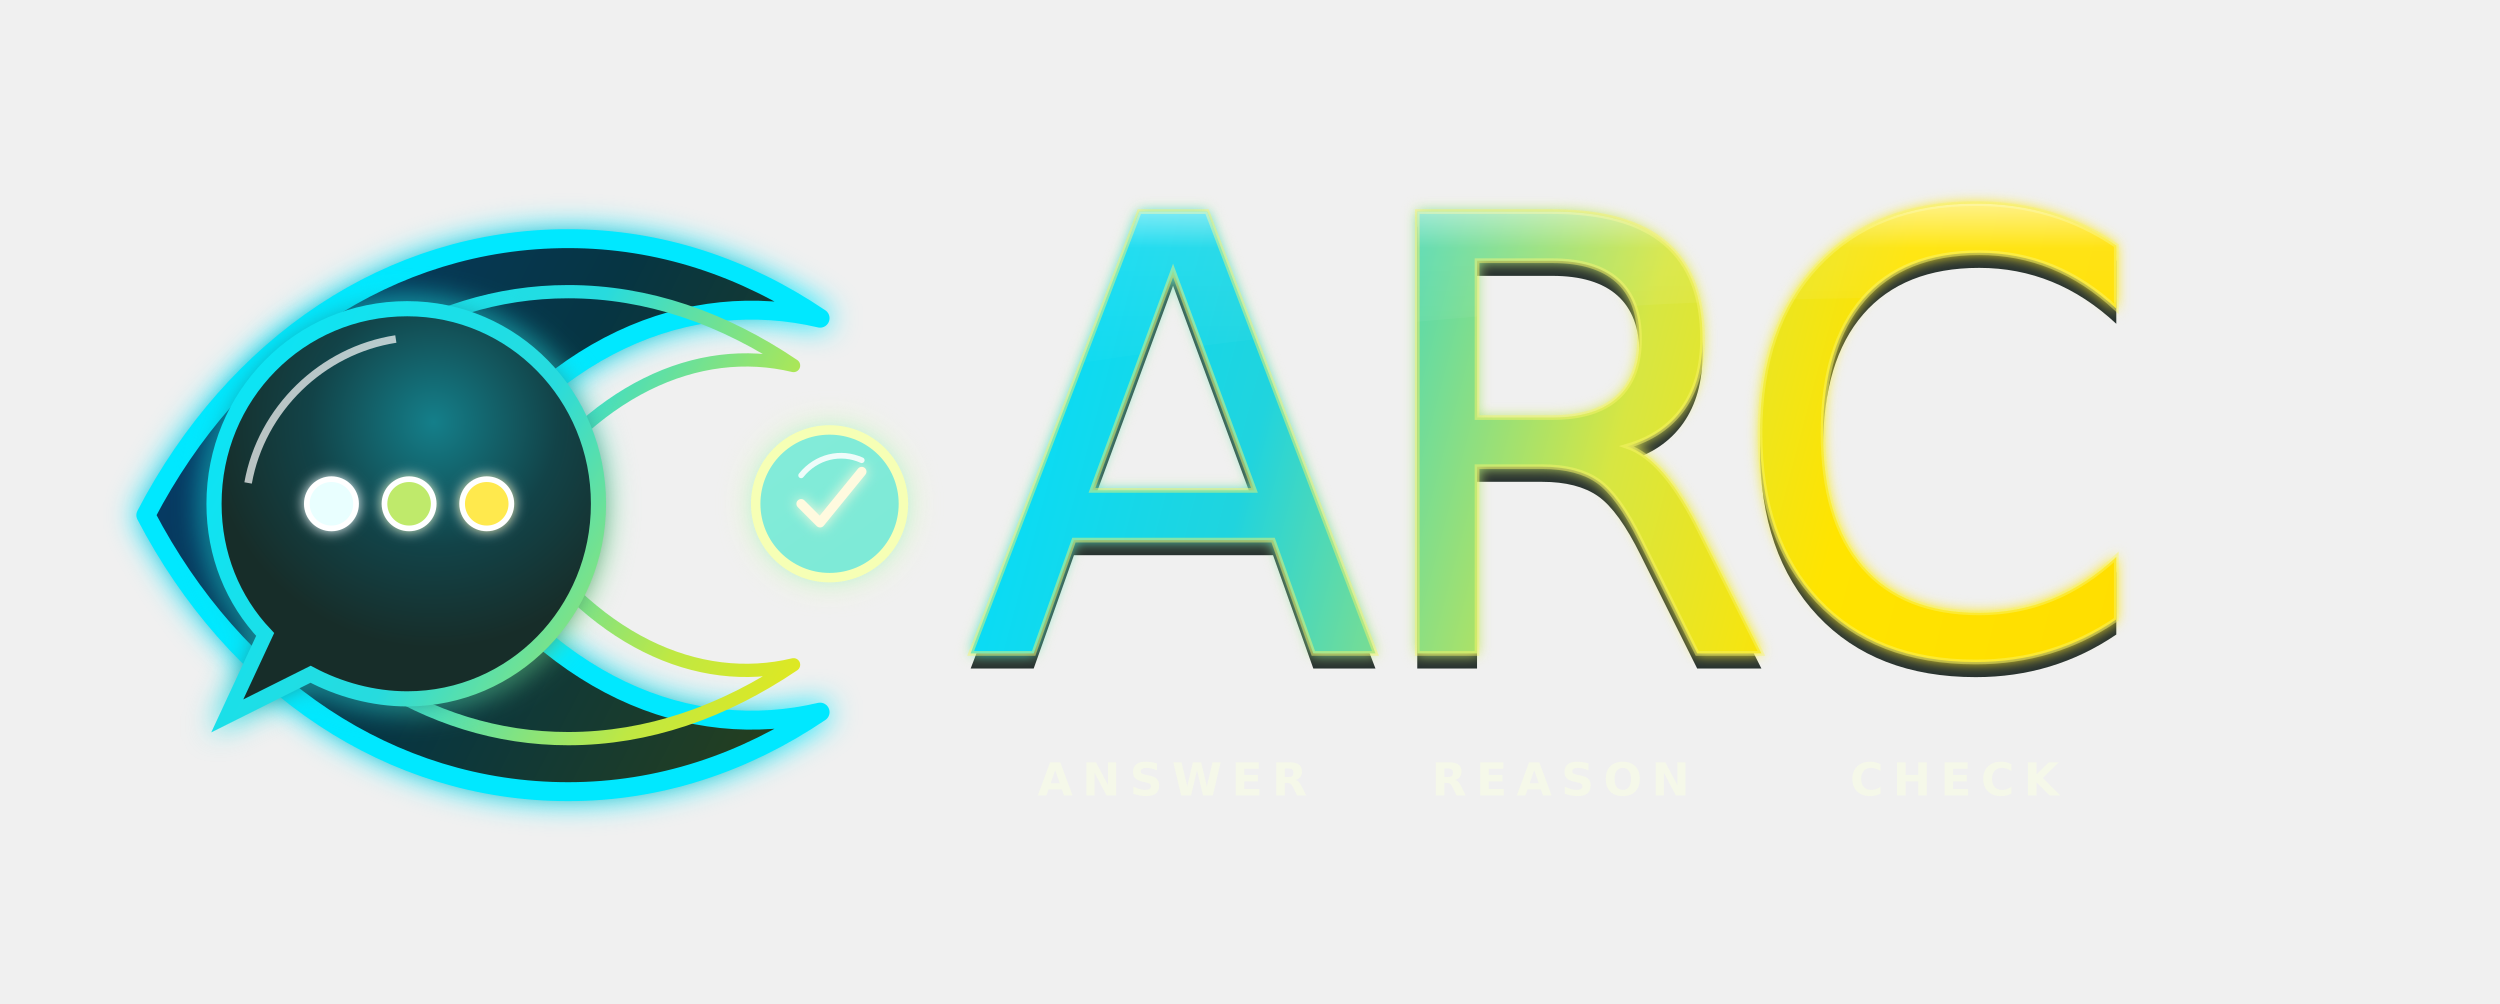
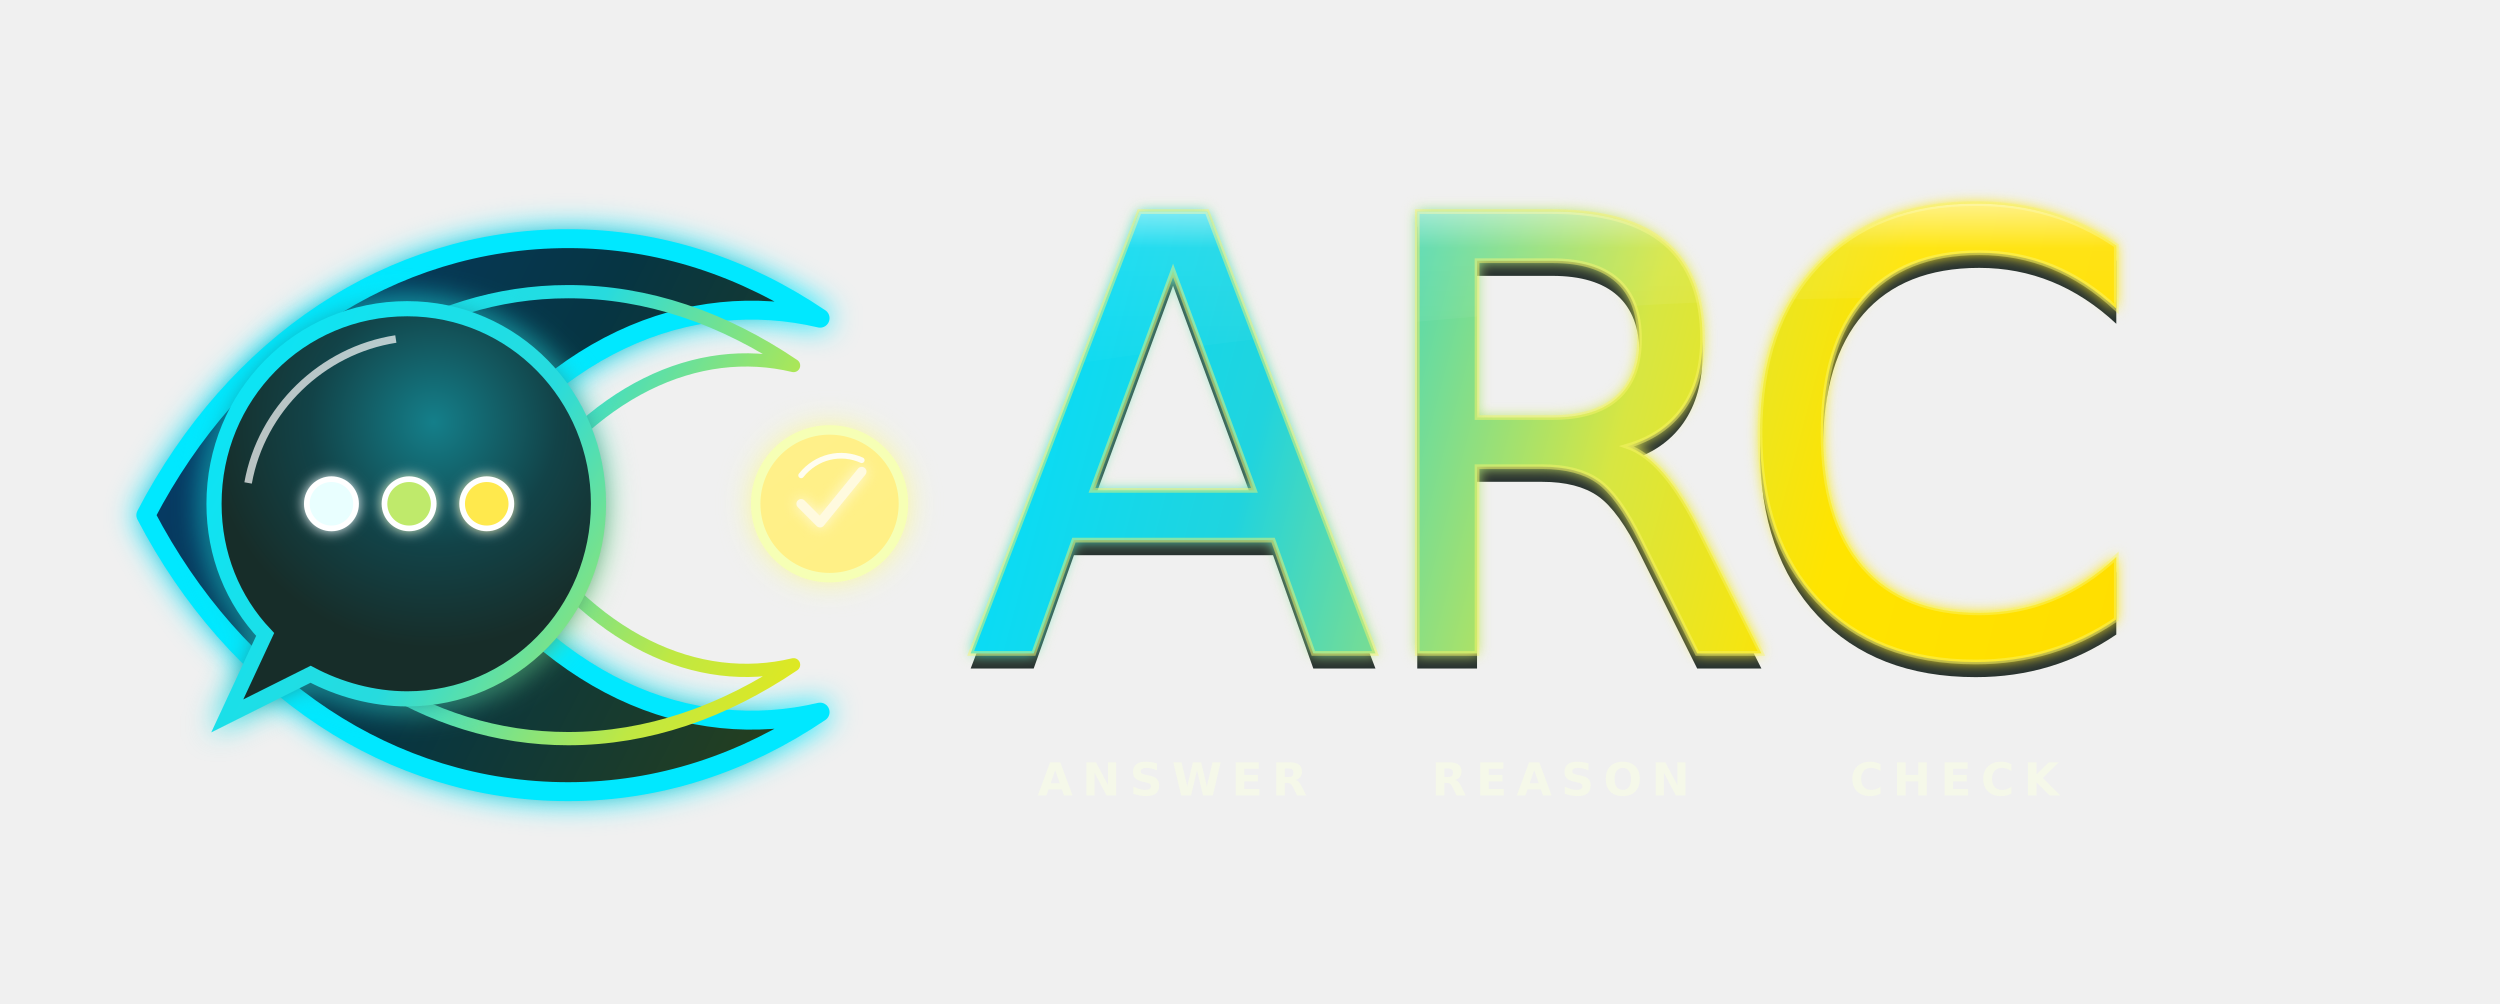
<svg xmlns="http://www.w3.org/2000/svg" viewBox="80 245 1320 530" role="img" aria-labelledby="title desc">
  <defs>
    <linearGradient id="spectrum" x1="164" y1="395" x2="565" y2="622" gradientUnits="userSpaceOnUse">
      <stop stop-color="#00E8FF" />
      <stop offset=".45" stop-color="#27DBDE" />
      <stop offset=".72" stop-color="#BFE843" />
      <stop offset="1" stop-color="#FFE700" />
    </linearGradient>
    <linearGradient id="eye-fill" x1="181" y1="431" x2="505" y2="599" gradientUnits="userSpaceOnUse">
      <stop stop-color="#063B67" />
      <stop offset=".5" stop-color="#063543" />
      <stop offset="1" stop-color="#243F20" />
    </linearGradient>
    <radialGradient id="core" cx="0" cy="0" r="1" gradientTransform="translate(309 468) rotate(55) scale(119)" gradientUnits="userSpaceOnUse">
      <stop stop-color="#147F8A" />
      <stop offset=".55" stop-color="#124348" />
      <stop offset="1" stop-color="#172D29" />
    </radialGradient>
    <radialGradient id="orb" cx="0" cy="0" r="1" gradientTransform="translate(-10 -14) rotate(45) scale(70)" gradientUnits="objectBoundingBox">
      <stop stop-color="#FFFFFF" />
-       <stop offset=".12" stop-color="#B7FFF2" />
-       <stop offset=".45" stop-color="#31CDB2" />
-       <stop offset="1" stop-color="#148F8A" />
+       <stop offset=".12" stop-color="#FFF9B0" />
+       <stop offset=".45" stop-color="#FFE34D" />
+       <stop offset="1" stop-color="#D9AD00" />
    </radialGradient>
    <linearGradient id="arc-text" x1="590" y1="393" x2="1335" y2="590" gradientUnits="userSpaceOnUse">
      <stop stop-color="#00DFFF" />
      <stop offset=".22" stop-color="#20D4DE" />
      <stop offset=".46" stop-color="#D7E642" />
      <stop offset=".62" stop-color="#FFE400" />
      <stop offset="1" stop-color="#FFD900" />
    </linearGradient>
    <linearGradient id="arc-highlight" x1="0" y1="0" x2="0" y2="1">
      <stop stop-color="#FFFFFF" stop-opacity=".78" />
      <stop offset=".26" stop-color="#FFFFFF" stop-opacity=".11" />
      <stop offset="1" stop-color="#FFFFFF" stop-opacity="0" />
    </linearGradient>
    <linearGradient id="baseline" x1="596" y1="0" x2="1325" y2="0" gradientUnits="userSpaceOnUse">
      <stop stop-color="#00DFFF" stop-opacity=".65" />
      <stop offset=".52" stop-color="#FFE500" stop-opacity=".8" />
      <stop offset="1" stop-color="#FFE500" stop-opacity="0" />
    </linearGradient>
    <filter id="medium-glow" x="-60%" y="-60%" width="220%" height="220%" color-interpolation-filters="sRGB">
      <feGaussianBlur stdDeviation="8" result="blur" />
      <feMerge>
        <feMergeNode in="blur" />
        <feMergeNode in="SourceGraphic" />
      </feMerge>
    </filter>
    <filter id="small-glow" x="-50%" y="-50%" width="200%" height="200%" color-interpolation-filters="sRGB">
      <feGaussianBlur stdDeviation="3.5" result="blur" />
      <feMerge>
        <feMergeNode in="blur" />
        <feMergeNode in="SourceGraphic" />
      </feMerge>
    </filter>
    <clipPath id="word-clip">
      <text x="590" y="590" font-family="DejaVu Sans, Arial, sans-serif" font-size="320" font-weight="400" letter-spacing="-12">ARC</text>
    </clipPath>
  </defs>
  <g stroke-linejoin="round" stroke-linecap="round">
    <path d="M157 517C204 427 286 371 380 371c48 0 93 15 133 42-68-16-145 12-202 104 58 92 134 120 202 104-40 27-85 42-133 42-94 0-176-56-223-146Z" fill="url(#eye-fill)" stroke="#00E8FF" stroke-width="10" filter="url(#medium-glow)" />
    <path d="M193 517c47-73 112-118 187-118 42 0 82 14 119 39-50-12-107 12-150 79 43 67 100 91 150 79-37 25-77 39-119 39-75 0-140-45-187-118Z" fill="none" stroke="url(#spectrum)" stroke-width="7" />
  </g>
  <g filter="url(#medium-glow)">
    <path d="M396 511c0 57-45 103-101 103-18 0-36-5-51-13l-44 22 20-43c-17-18-27-42-27-69 0-57 45-103 102-103 56 0 101 46 101 103Z" fill="url(#core)" stroke="url(#spectrum)" stroke-width="8" />
    <path d="M211 500c7-39 39-70 78-76" fill="none" stroke="#FFFFFF" stroke-width="4" opacity=".7" />
  </g>
  <g filter="url(#small-glow)">
    <circle cx="255" cy="511" r="13" fill="#E9FFFF" stroke="#FFFFFF" stroke-width="3" />
    <circle cx="296" cy="511" r="13" fill="#BFEA6B" stroke="#FFFFFF" stroke-width="3" />
    <circle cx="337" cy="511" r="13" fill="#FFE94D" stroke="#FFFFFF" stroke-width="3" />
  </g>
  <path d="M396 511h103" fill="none" stroke="url(#spectrum)" stroke-width="8" stroke-linecap="round" filter="url(#small-glow)" />
  <circle cx="518" cy="511" r="39" fill="url(#orb)" stroke="#F6FFB5" stroke-width="5" filter="url(#medium-glow)" />
  <path d="M503 496c8-10 21-13 32-8" fill="none" stroke="#FFFFFF" stroke-width="3" stroke-linecap="round" opacity=".86" />
  <path d="m503 511 10 10 22-27" fill="none" stroke="#FFFADF" stroke-width="5" stroke-linecap="round" stroke-linejoin="round" filter="url(#small-glow)" />
  <text x="590" y="598" fill="#071311" opacity=".86" font-family="DejaVu Sans, Arial, sans-serif" font-size="320" font-weight="400" letter-spacing="-12">ARC</text>
  <text x="590" y="590" fill="url(#arc-text)" stroke="#F8F46B" stroke-opacity=".48" stroke-width="2.5" font-family="DejaVu Sans, Arial, sans-serif" font-size="320" font-weight="400" letter-spacing="-12" filter="url(#small-glow)">ARC</text>
  <g clip-path="url(#word-clip)" opacity=".74">
    <path d="M570 350h790v68c-224-29-512-18-790 32Z" fill="url(#arc-highlight)" />
  </g>
  <path d="M602 603h730" stroke="url(#baseline)" stroke-width="3" filter="url(#small-glow)" />
  <g fill="#F5F8E9" font-family="DejaVu Sans, Arial, sans-serif" font-size="24" font-weight="600" letter-spacing="5" text-anchor="middle">
    <text x="699" y="665">ANSWER</text>
    <text x="904" y="665">REASON</text>
    <text x="1112" y="665">CHECK</text>
  </g>
</svg>
